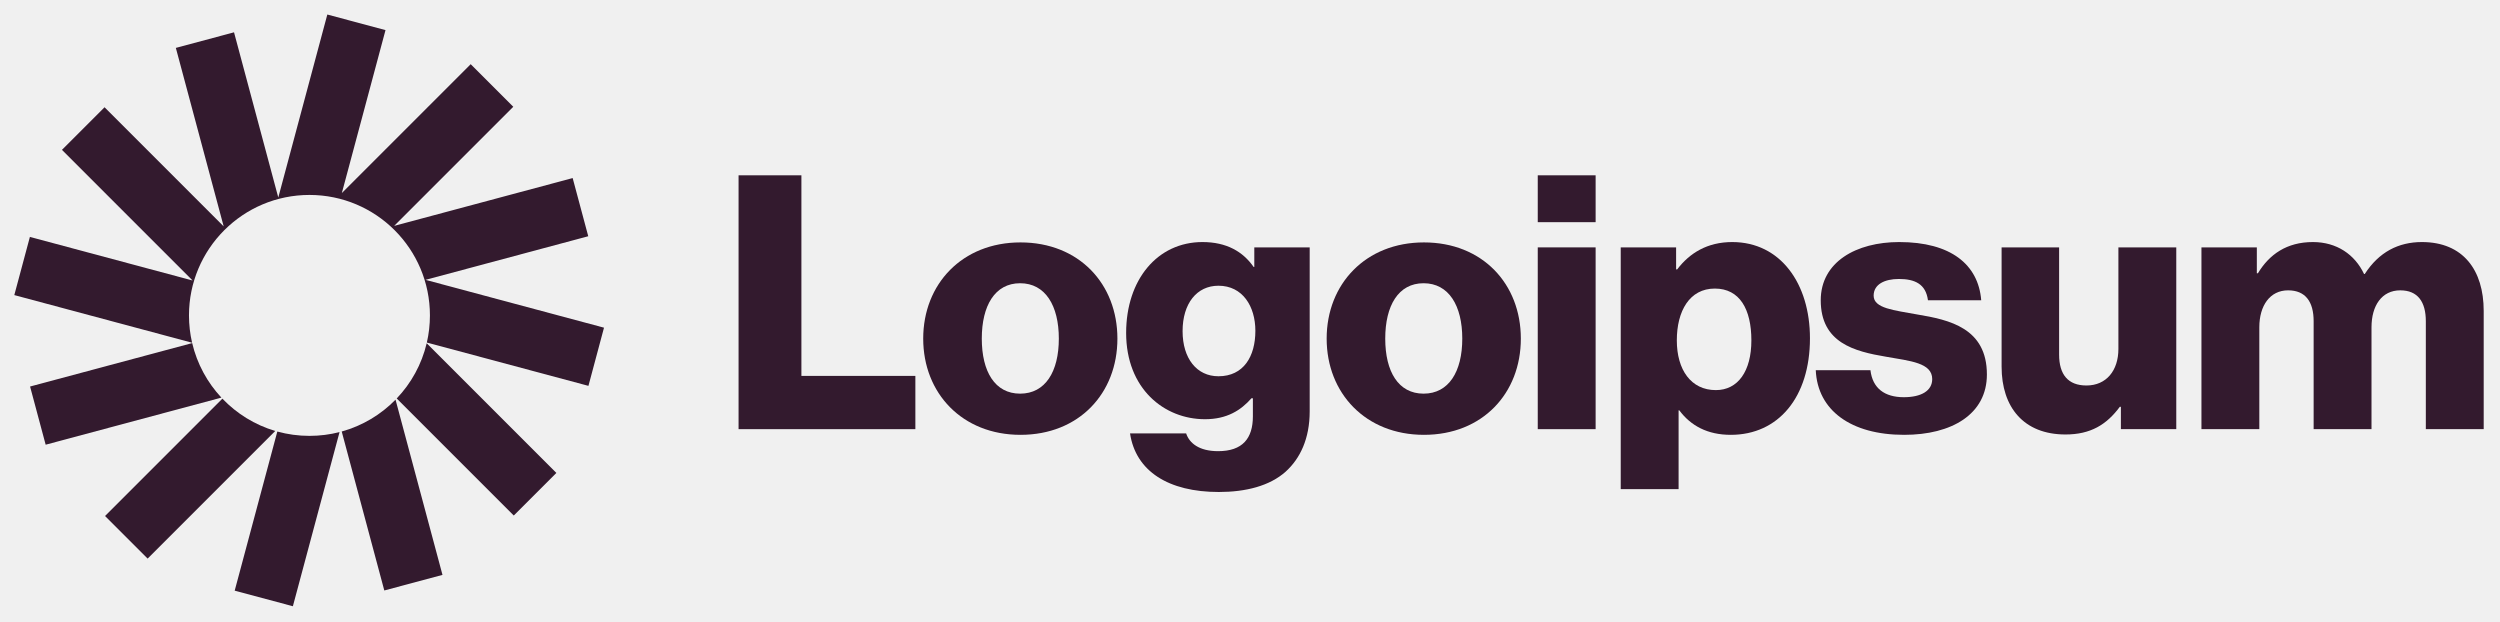
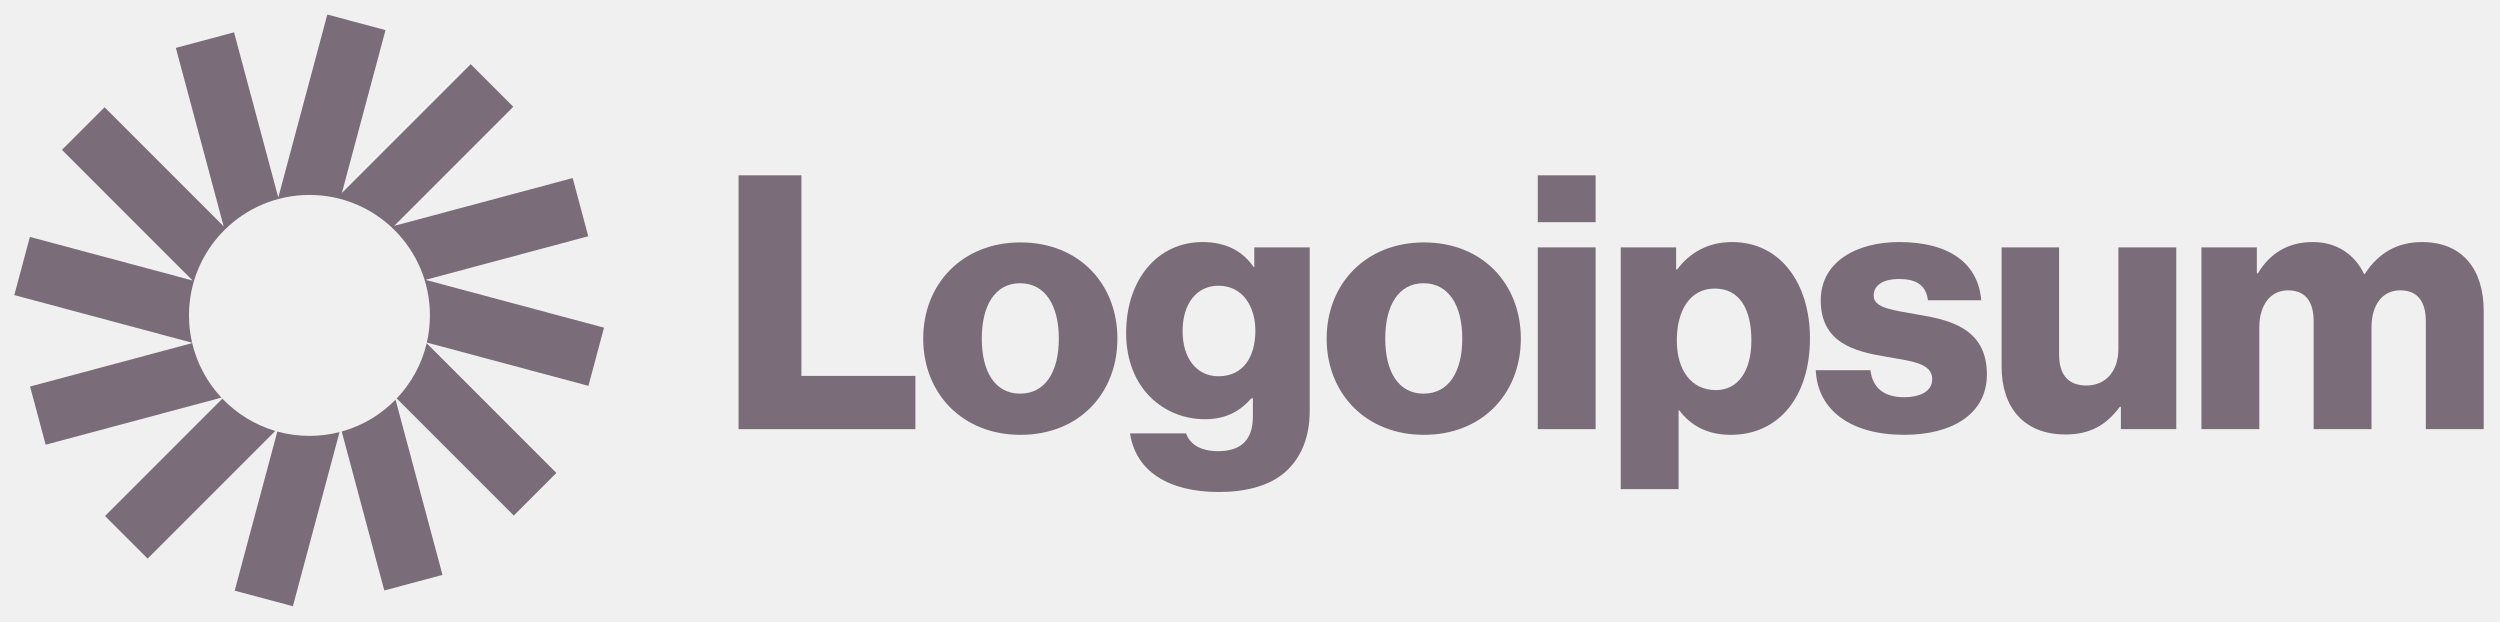
<svg xmlns="http://www.w3.org/2000/svg" width="169" height="42" viewBox="0 0 169 42" fill="none">
  <g clip-path="url(#clip0_53_20797)">
-     <path d="M49.927 29.011H61.879V25.411H54.175V11.851H49.927V29.011Z" fill="#331A2E" />
-     <path d="M68.961 26.611C67.257 26.611 66.369 25.123 66.369 22.891C66.369 20.659 67.257 19.147 68.961 19.147C70.665 19.147 71.577 20.659 71.577 22.891C71.577 25.123 70.665 26.611 68.961 26.611ZM68.985 29.395C72.945 29.395 75.537 26.587 75.537 22.891C75.537 19.195 72.945 16.387 68.985 16.387C65.049 16.387 62.409 19.195 62.409 22.891C62.409 26.587 65.049 29.395 68.985 29.395Z" fill="#331A2E" />
-     <path d="M82.391 33.259C84.215 33.259 85.823 32.851 86.903 31.891C87.887 31.003 88.535 29.659 88.535 27.811V16.723H84.791V18.043H84.743C84.023 17.011 82.919 16.363 81.287 16.363C78.239 16.363 76.127 18.907 76.127 22.507C76.127 26.275 78.695 28.339 81.455 28.339C82.943 28.339 83.879 27.739 84.599 26.923H84.695V28.147C84.695 29.635 83.999 30.499 82.343 30.499C81.047 30.499 80.399 29.947 80.183 29.299H76.391C76.775 31.867 79.007 33.259 82.391 33.259ZM82.367 25.435C80.903 25.435 79.943 24.235 79.943 22.387C79.943 20.515 80.903 19.315 82.367 19.315C83.999 19.315 84.863 20.707 84.863 22.363C84.863 24.091 84.071 25.435 82.367 25.435Z" fill="#331A2E" />
-     <path d="M96.234 26.611C94.53 26.611 93.642 25.123 93.642 22.891C93.642 20.659 94.53 19.147 96.234 19.147C97.938 19.147 98.85 20.659 98.85 22.891C98.85 25.123 97.938 26.611 96.234 26.611ZM96.258 29.395C100.218 29.395 102.809 26.587 102.809 22.891C102.809 19.195 100.218 16.387 96.258 16.387C92.322 16.387 89.682 19.195 89.682 22.891C89.682 26.587 92.322 29.395 96.258 29.395Z" fill="#331A2E" />
-     <path d="M103.952 29.011H107.864V16.723H103.952V29.011ZM103.952 15.019H107.864V11.851H103.952V15.019Z" fill="#331A2E" />
-     <path d="M109.561 33.067H113.473V27.739H113.521C114.289 28.771 115.417 29.395 117.001 29.395C120.217 29.395 122.353 26.851 122.353 22.867C122.353 19.171 120.361 16.363 117.097 16.363C115.417 16.363 114.217 17.107 113.377 18.211H113.305V16.723H109.561V33.067ZM115.993 26.371C114.313 26.371 113.353 25.003 113.353 23.011C113.353 21.019 114.217 19.507 115.921 19.507C117.601 19.507 118.393 20.899 118.393 23.011C118.393 25.099 117.481 26.371 115.993 26.371Z" fill="#331A2E" />
-     <path d="M128.722 29.395C131.938 29.395 134.314 28.003 134.314 25.315C134.314 22.171 131.77 21.619 129.61 21.259C128.05 20.971 126.658 20.851 126.658 19.987C126.658 19.219 127.402 18.859 128.362 18.859C129.442 18.859 130.186 19.195 130.33 20.299H133.93C133.738 17.875 131.866 16.363 128.386 16.363C125.482 16.363 123.082 17.707 123.082 20.299C123.082 23.179 125.362 23.755 127.498 24.115C129.13 24.403 130.618 24.523 130.618 25.627C130.618 26.419 129.874 26.851 128.698 26.851C127.402 26.851 126.586 26.251 126.442 25.027H122.746C122.866 27.739 125.122 29.395 128.722 29.395Z" fill="#331A2E" />
-     <path d="M139.628 29.371C141.332 29.371 142.412 28.699 143.3 27.499H143.372V29.011H147.116V16.723H143.204V23.587C143.204 25.051 142.388 26.059 141.044 26.059C139.796 26.059 139.196 25.315 139.196 23.971V16.723H135.308V24.787C135.308 27.523 136.796 29.371 139.628 29.371Z" fill="#331A2E" />
-     <path d="M148.818 29.011H152.73V22.123C152.73 20.659 153.45 19.627 154.674 19.627C155.85 19.627 156.402 20.395 156.402 21.715V29.011H160.314V22.123C160.314 20.659 161.01 19.627 162.258 19.627C163.434 19.627 163.986 20.395 163.986 21.715V29.011H167.898V21.019C167.898 18.259 166.506 16.363 163.722 16.363C162.138 16.363 160.818 17.035 159.858 18.523H159.81C159.186 17.203 157.962 16.363 156.354 16.363C154.578 16.363 153.402 17.203 152.634 18.475H152.562V16.723H148.818V29.011Z" fill="#331A2E" />
-     <path d="M26.06 2.036L22.127 0.982L18.812 13.351L15.82 2.184L11.887 3.238L15.12 15.303L7.067 7.251L4.188 10.13L13.021 18.963L2.021 16.015L0.967 19.948L12.986 23.169C12.848 22.575 12.775 21.957 12.775 21.322C12.775 16.824 16.422 13.178 20.919 13.178C25.417 13.178 29.063 16.824 29.063 21.322C29.063 21.953 28.991 22.567 28.855 23.157L39.778 26.084L40.831 22.151L28.765 18.918L39.766 15.97L38.712 12.037L26.646 15.27L34.698 7.218L31.819 4.339L23.109 13.049L26.06 2.036Z" fill="#331A2E" />
-     <path d="M28.844 23.203C28.507 24.629 27.795 25.91 26.818 26.936L34.731 34.849L37.611 31.97L28.844 23.203Z" fill="#331A2E" />
-     <path d="M26.738 27.018C25.75 28.028 24.501 28.782 23.1 29.17L25.979 39.916L29.912 38.862L26.738 27.018Z" fill="#331A2E" />
-     <path d="M22.953 29.209C22.303 29.376 21.621 29.465 20.919 29.465C20.167 29.465 19.439 29.363 18.747 29.172L15.865 39.928L19.798 40.982L22.953 29.209Z" fill="#331A2E" />
-     <path d="M18.608 29.133C17.229 28.725 16.002 27.962 15.033 26.949L7.101 34.882L9.98 37.761L18.608 29.133Z" fill="#331A2E" />
-     <path d="M14.967 26.879C14.015 25.86 13.322 24.596 12.992 23.193L2.033 26.129L3.087 30.062L14.967 26.879Z" fill="#331A2E" />
+     <path d="M49.927 29.011H61.879V25.411H54.175V11.851H49.927V29.011Z" fill="#7a6c78" />
+     <path d="M68.961 26.611C67.257 26.611 66.369 25.123 66.369 22.891C66.369 20.659 67.257 19.147 68.961 19.147C70.665 19.147 71.577 20.659 71.577 22.891C71.577 25.123 70.665 26.611 68.961 26.611ZM68.985 29.395C72.945 29.395 75.537 26.587 75.537 22.891C75.537 19.195 72.945 16.387 68.985 16.387C65.049 16.387 62.409 19.195 62.409 22.891C62.409 26.587 65.049 29.395 68.985 29.395Z" fill="#7a6c78" />
+     <path d="M82.391 33.259C84.215 33.259 85.823 32.851 86.903 31.891C87.887 31.003 88.535 29.659 88.535 27.811V16.723H84.791V18.043H84.743C84.023 17.011 82.919 16.363 81.287 16.363C78.239 16.363 76.127 18.907 76.127 22.507C76.127 26.275 78.695 28.339 81.455 28.339C82.943 28.339 83.879 27.739 84.599 26.923H84.695V28.147C84.695 29.635 83.999 30.499 82.343 30.499C81.047 30.499 80.399 29.947 80.183 29.299H76.391C76.775 31.867 79.007 33.259 82.391 33.259ZM82.367 25.435C80.903 25.435 79.943 24.235 79.943 22.387C79.943 20.515 80.903 19.315 82.367 19.315C83.999 19.315 84.863 20.707 84.863 22.363C84.863 24.091 84.071 25.435 82.367 25.435Z" fill="#7a6c78" />
+     <path d="M96.234 26.611C94.53 26.611 93.642 25.123 93.642 22.891C93.642 20.659 94.53 19.147 96.234 19.147C97.938 19.147 98.85 20.659 98.85 22.891C98.85 25.123 97.938 26.611 96.234 26.611ZM96.258 29.395C100.218 29.395 102.809 26.587 102.809 22.891C102.809 19.195 100.218 16.387 96.258 16.387C92.322 16.387 89.682 19.195 89.682 22.891C89.682 26.587 92.322 29.395 96.258 29.395Z" fill="#7a6c78" />
+     <path d="M103.952 29.011H107.864V16.723H103.952V29.011ZM103.952 15.019H107.864V11.851H103.952V15.019Z" fill="#7a6c78" />
+     <path d="M109.561 33.067H113.473V27.739H113.521C114.289 28.771 115.417 29.395 117.001 29.395C120.217 29.395 122.353 26.851 122.353 22.867C122.353 19.171 120.361 16.363 117.097 16.363C115.417 16.363 114.217 17.107 113.377 18.211H113.305V16.723H109.561V33.067ZM115.993 26.371C114.313 26.371 113.353 25.003 113.353 23.011C113.353 21.019 114.217 19.507 115.921 19.507C117.601 19.507 118.393 20.899 118.393 23.011C118.393 25.099 117.481 26.371 115.993 26.371Z" fill="#7a6c78" />
+     <path d="M128.722 29.395C131.938 29.395 134.314 28.003 134.314 25.315C134.314 22.171 131.77 21.619 129.61 21.259C128.05 20.971 126.658 20.851 126.658 19.987C126.658 19.219 127.402 18.859 128.362 18.859C129.442 18.859 130.186 19.195 130.33 20.299H133.93C133.738 17.875 131.866 16.363 128.386 16.363C125.482 16.363 123.082 17.707 123.082 20.299C123.082 23.179 125.362 23.755 127.498 24.115C129.13 24.403 130.618 24.523 130.618 25.627C130.618 26.419 129.874 26.851 128.698 26.851C127.402 26.851 126.586 26.251 126.442 25.027H122.746C122.866 27.739 125.122 29.395 128.722 29.395Z" fill="#7a6c78" />
+     <path d="M139.628 29.371C141.332 29.371 142.412 28.699 143.3 27.499H143.372V29.011H147.116V16.723H143.204V23.587C143.204 25.051 142.388 26.059 141.044 26.059C139.796 26.059 139.196 25.315 139.196 23.971V16.723H135.308V24.787C135.308 27.523 136.796 29.371 139.628 29.371Z" fill="#7a6c78" />
+     <path d="M148.818 29.011H152.73V22.123C152.73 20.659 153.45 19.627 154.674 19.627C155.85 19.627 156.402 20.395 156.402 21.715V29.011H160.314V22.123C160.314 20.659 161.01 19.627 162.258 19.627C163.434 19.627 163.986 20.395 163.986 21.715V29.011H167.898V21.019C167.898 18.259 166.506 16.363 163.722 16.363C162.138 16.363 160.818 17.035 159.858 18.523H159.81C159.186 17.203 157.962 16.363 156.354 16.363C154.578 16.363 153.402 17.203 152.634 18.475H152.562V16.723H148.818V29.011Z" fill="#7a6c78" />
+     <path d="M26.06 2.036L22.127 0.982L18.812 13.351L15.82 2.184L11.887 3.238L15.12 15.303L7.067 7.251L4.188 10.13L13.021 18.963L2.021 16.015L0.967 19.948L12.986 23.169C12.848 22.575 12.775 21.957 12.775 21.322C12.775 16.824 16.422 13.178 20.919 13.178C25.417 13.178 29.063 16.824 29.063 21.322C29.063 21.953 28.991 22.567 28.855 23.157L39.778 26.084L40.831 22.151L28.765 18.918L39.766 15.97L38.712 12.037L26.646 15.27L34.698 7.218L31.819 4.339L23.109 13.049L26.06 2.036Z" fill="#7a6c78" />
+     <path d="M28.844 23.203C28.507 24.629 27.795 25.91 26.818 26.936L34.731 34.849L37.611 31.97L28.844 23.203Z" fill="#7a6c78" />
+     <path d="M26.738 27.018C25.75 28.028 24.501 28.782 23.1 29.17L25.979 39.916L29.912 38.862L26.738 27.018Z" fill="#7a6c78" />
+     <path d="M22.953 29.209C22.303 29.376 21.621 29.465 20.919 29.465C20.167 29.465 19.439 29.363 18.747 29.172L15.865 39.928L19.798 40.982L22.953 29.209Z" fill="#7a6c78" />
+     <path d="M18.608 29.133C17.229 28.725 16.002 27.962 15.033 26.949L7.101 34.882L9.98 37.761L18.608 29.133Z" fill="#7a6c78" />
+     <path d="M14.967 26.879C14.015 25.86 13.322 24.596 12.992 23.193L2.033 26.129L3.087 30.062L14.967 26.879Z" fill="#7a6c78" />
  </g>
  <defs>
    <clipPath id="clip0_53_20797">
      <rect width="168" height="41" fill="white" transform="translate(0.649902 0.0588379)" />
    </clipPath>
  </defs>
</svg>
